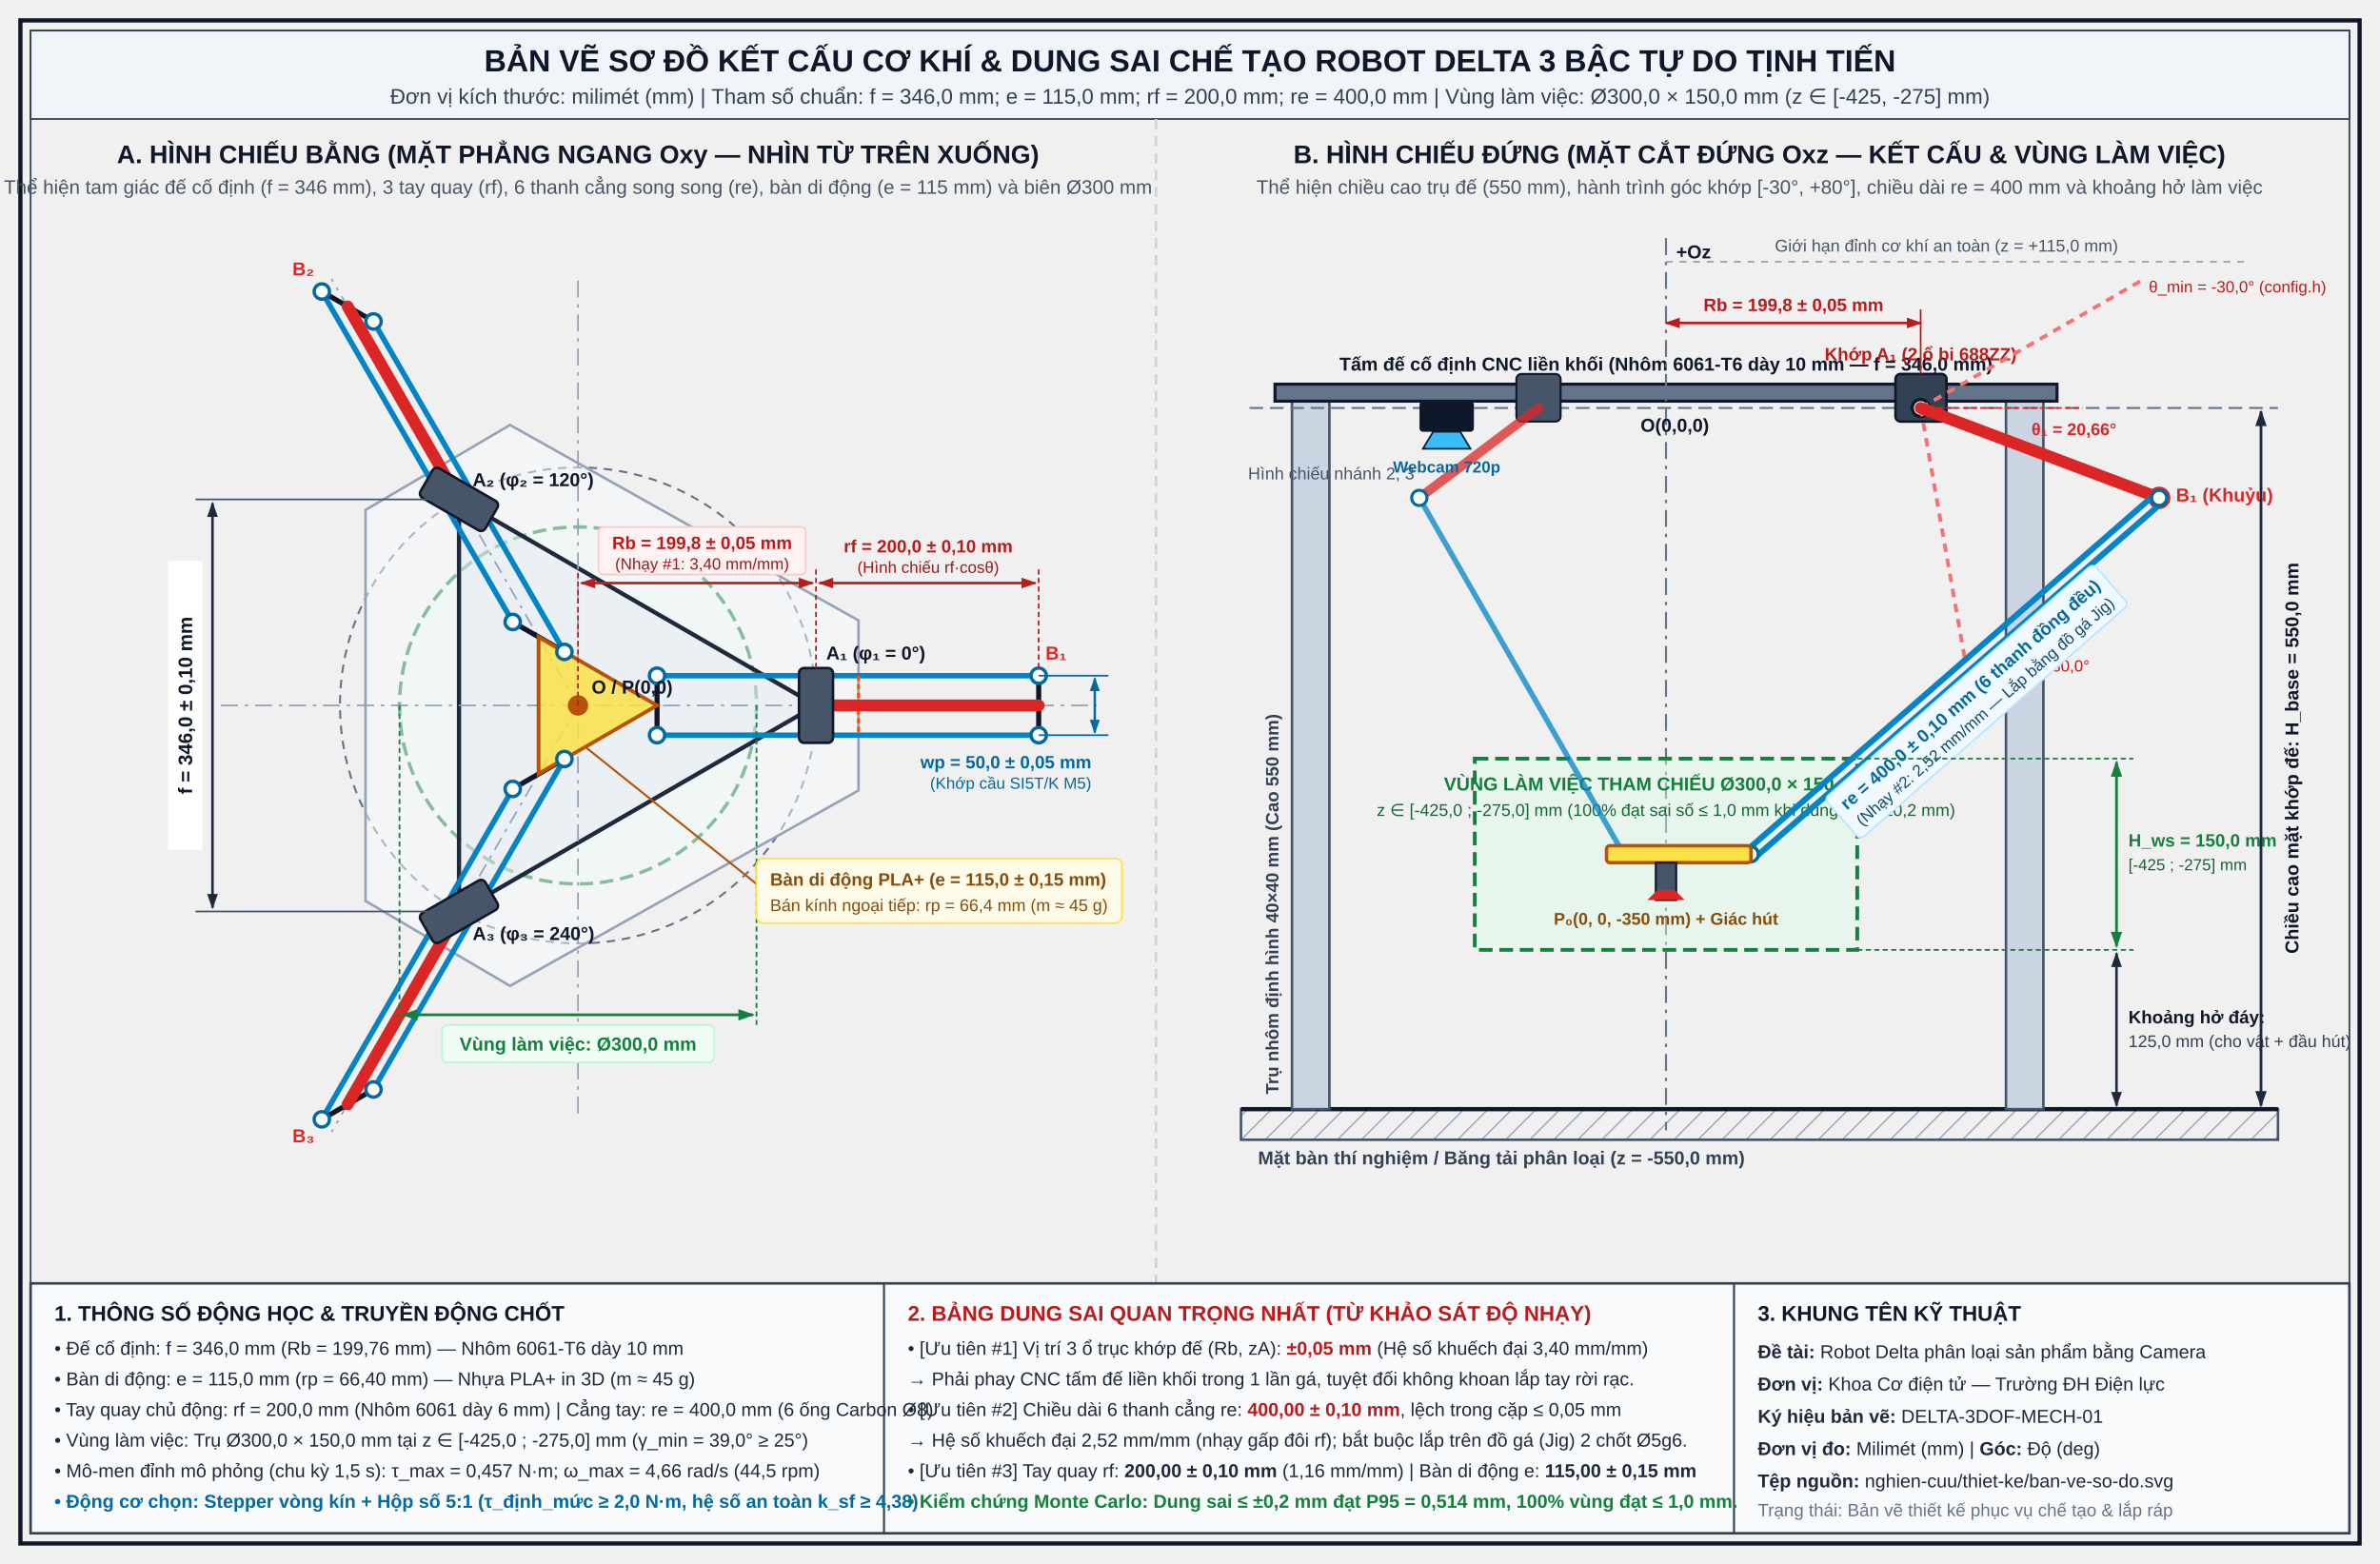
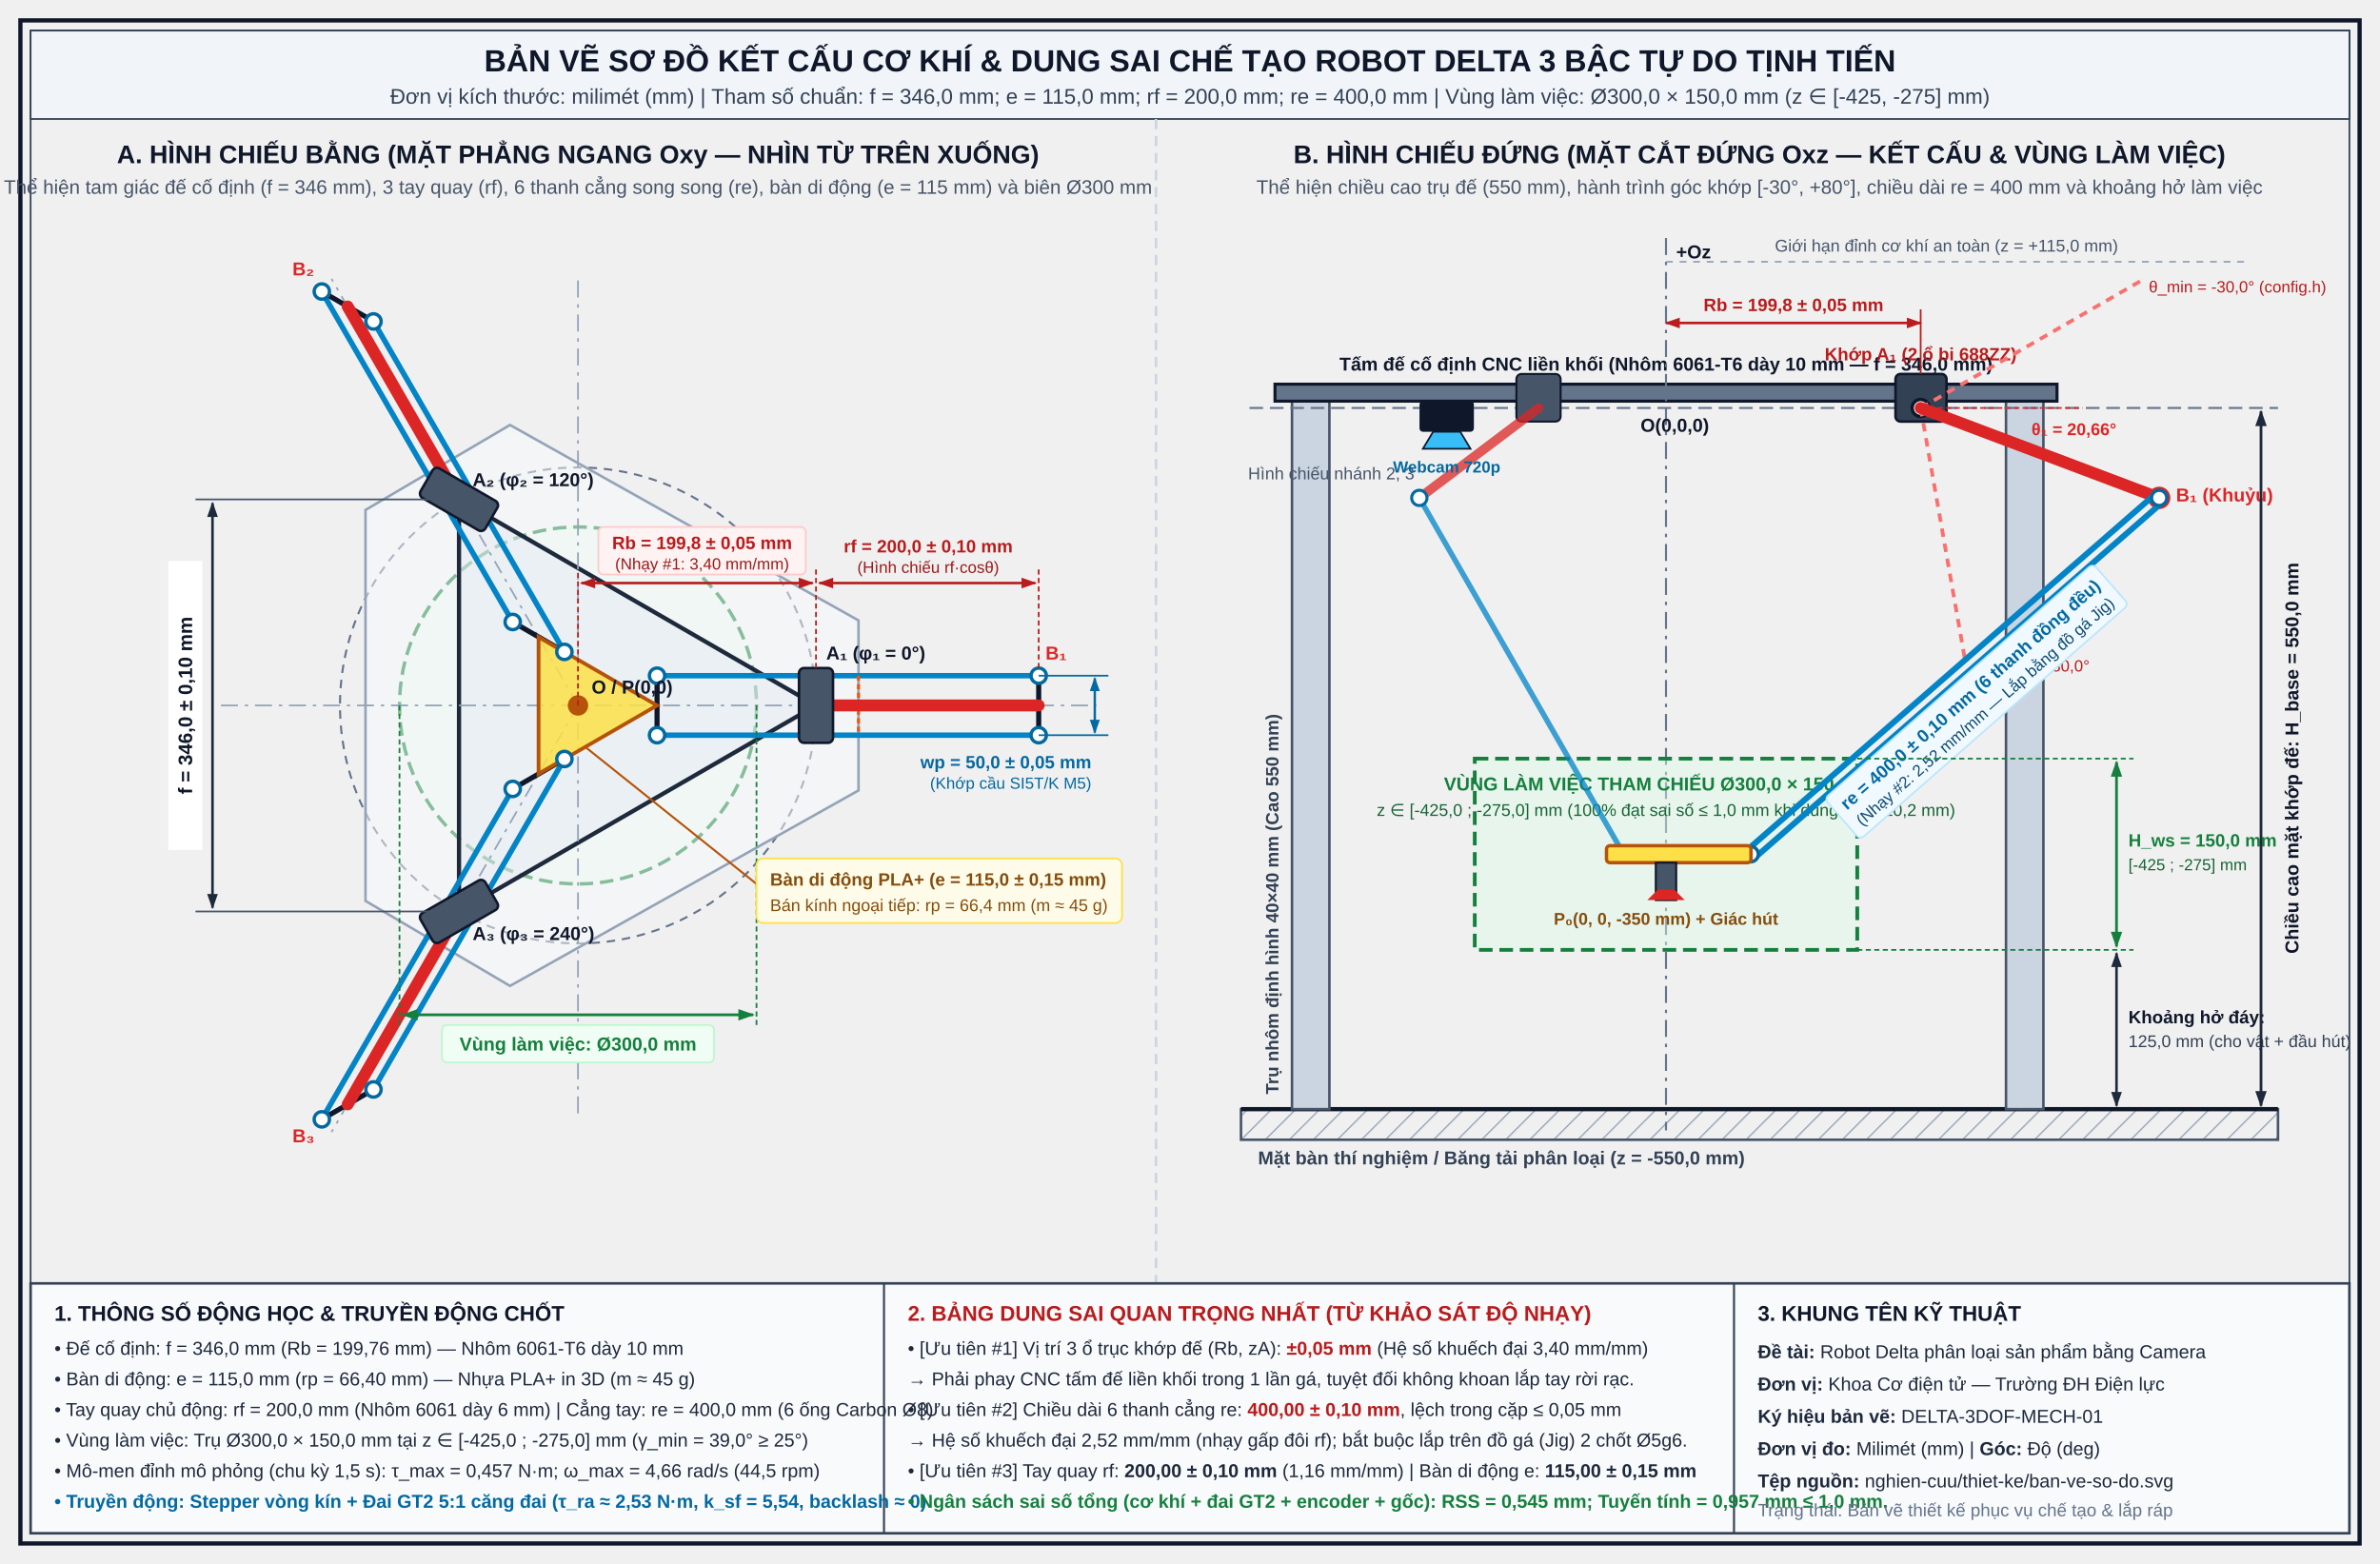
<svg xmlns="http://www.w3.org/2000/svg" viewBox="0 0 1400 920" width="100%" height="100%" style="background-color: #ffffff; font-family: Arial, 'Segoe UI', 'DejaVu Sans', sans-serif;">
  <defs>
    <marker id="arrow-end" viewBox="0 0 10 10" refX="9" refY="5" markerWidth="6" markerHeight="6" orient="auto">
      <path d="M 0 1.5 L 10 5 L 0 8.5 z" fill="#1e293b" />
    </marker>
    <marker id="arrow-start" viewBox="0 0 10 10" refX="1" refY="5" markerWidth="6" markerHeight="6" orient="auto">
      <path d="M 10 1.5 L 0 5 L 10 8.5 z" fill="#1e293b" />
    </marker>
    <marker id="arrow-red-end" viewBox="0 0 10 10" refX="9" refY="5" markerWidth="6" markerHeight="6" orient="auto">
      <path d="M 0 1.5 L 10 5 L 0 8.5 z" fill="#b91c1c" />
    </marker>
    <marker id="arrow-red-start" viewBox="0 0 10 10" refX="1" refY="5" markerWidth="6" markerHeight="6" orient="auto">
      <path d="M 10 1.5 L 0 5 L 10 8.5 z" fill="#b91c1c" />
    </marker>
    <marker id="arrow-blue-end" viewBox="0 0 10 10" refX="9" refY="5" markerWidth="6" markerHeight="6" orient="auto">
      <path d="M 0 1.5 L 10 5 L 0 8.5 z" fill="#0369a1" />
    </marker>
    <marker id="arrow-blue-start" viewBox="0 0 10 10" refX="1" refY="5" markerWidth="6" markerHeight="6" orient="auto">
      <path d="M 10 1.5 L 0 5 L 10 8.5 z" fill="#0369a1" />
    </marker>
    <marker id="arrow-green-end" viewBox="0 0 10 10" refX="9" refY="5" markerWidth="6" markerHeight="6" orient="auto">
      <path d="M 0 1.5 L 10 5 L 0 8.5 z" fill="#15803d" />
    </marker>
    <marker id="arrow-green-start" viewBox="0 0 10 10" refX="1" refY="5" markerWidth="6" markerHeight="6" orient="auto">
      <path d="M 10 1.5 L 0 5 L 10 8.5 z" fill="#15803d" />
    </marker>
    <pattern id="hatch" width="10" height="10" patternTransform="rotate(45 0 0)" patternUnits="userSpaceOnUse">
      <line x1="0" y1="0" x2="0" y2="10" stroke="#94a3b8" stroke-width="1.5" />
    </pattern>
  </defs>
  <rect x="12" y="12" width="1376" height="896" fill="none" stroke="#0f172a" stroke-width="2.5" />
  <rect x="18" y="18" width="1364" height="884" fill="none" stroke="#334155" stroke-width="1" />
  <rect x="18" y="18" width="1364" height="52" fill="#f1f5f9" stroke="#334155" stroke-width="1" />
  <text x="700" y="42" text-anchor="middle" font-size="18" font-weight="bold" fill="#0f172a">
    BẢN VẼ SƠ ĐỒ KẾT CẤU CƠ KHÍ &amp; DUNG SAI CHẾ TẠO ROBOT DELTA 3 BẬC TỰ DO TỊNH TIẾN
  </text>
  <text x="700" y="61" text-anchor="middle" font-size="12.5" fill="#334155">
    Đơn vị kích thước: milimét (mm) | Tham số chuẩn: f = 346,0 mm; e = 115,0 mm; rf = 200,0 mm; re = 400,0 mm | Vùng làm việc: Ø300,0 × 150,0 mm (z ∈ [-425, -275] mm)
  </text>
  <line x1="680" y1="70" x2="680" y2="755" stroke="#cbd5e1" stroke-width="1.5" stroke-dasharray="6,4" />
  <text x="340" y="96" text-anchor="middle" font-size="15" font-weight="bold" fill="#0f172a">
    A. HÌNH CHIẾU BẰNG (MẶT PHẲNG NGANG Oxy — NHÌN TỪ TRÊN XUỐNG)
  </text>
  <text x="340" y="114" text-anchor="middle" font-size="11.5" fill="#475569">
    Thể hiện tam giác đế cố định (f = 346 mm), 3 tay quay (rf), 6 thanh cẳng song song (re), bàn di động (e = 115 mm) và biên Ø300 mm
  </text>
  <circle cx="340" cy="415" r="140" fill="none" stroke="#64748b" stroke-width="1.2" stroke-dasharray="5,4" />
  <circle cx="340" cy="415" r="105" fill="#dcfce7" fill-opacity="0.32" stroke="#15803d" stroke-width="2" stroke-dasharray="8,4" />
  <polygon points="505,365 505,465 300,580 215,530 215,300 300,250" fill="#f8fafc" fill-opacity="0.5" stroke="#94a3b8" stroke-width="1.5" />
  <polygon points="480,415 270,293.8 270,536.2" fill="#e2e8f0" fill-opacity="0.45" stroke="#1e293b" stroke-width="2.5" />
  <line x1="130" y1="415" x2="645" y2="415" stroke="#94a3b8" stroke-width="1" stroke-dasharray="10,4,2,4" />
  <line x1="340" y1="165" x2="340" y2="655" stroke="#94a3b8" stroke-width="1" stroke-dasharray="10,4,2,4" />
  <line x1="340" y1="415" x2="195" y2="164" stroke="#94a3b8" stroke-width="1" stroke-dasharray="8,4,2,4" />
  <line x1="340" y1="415" x2="195" y2="666" stroke="#94a3b8" stroke-width="1" stroke-dasharray="8,4,2,4" />
  <line x1="611" y1="397.5" x2="386.5" y2="397.5" stroke="#0284c7" stroke-width="3.2" />
  <line x1="611" y1="432.5" x2="386.5" y2="432.5" stroke="#0284c7" stroke-width="3.2" />
  <line x1="505" y1="397.5" x2="505" y2="432.5" stroke="#ea580c" stroke-width="1.8" stroke-dasharray="3,2" />
  <line x1="611" y1="393" x2="611" y2="437" stroke="#0f172a" stroke-width="3" />
  <line x1="386.5" y1="393" x2="386.5" y2="437" stroke="#0f172a" stroke-width="3" />
  <line x1="189.3" y1="171.5" x2="301.6" y2="365.9" stroke="#0284c7" stroke-width="3.2" />
  <line x1="219.7" y1="189.1" x2="332.0" y2="383.5" stroke="#0284c7" stroke-width="3.2" />
  <line x1="186.3" y1="169.8" x2="222.7" y2="190.8" stroke="#0f172a" stroke-width="3" />
  <line x1="298.6" y1="364.2" x2="335.0" y2="385.2" stroke="#0f172a" stroke-width="3" />
  <line x1="219.7" y1="640.9" x2="332.0" y2="446.5" stroke="#0284c7" stroke-width="3.2" />
  <line x1="189.3" y1="658.5" x2="301.6" y2="464.1" stroke="#0284c7" stroke-width="3.2" />
  <line x1="222.7" y1="639.2" x2="186.3" y2="660.2" stroke="#0f172a" stroke-width="3" />
  <line x1="335.0" y1="444.8" x2="298.6" y2="465.8" stroke="#0f172a" stroke-width="3" />
  <line x1="480" y1="415" x2="611" y2="415" stroke="#dc2626" stroke-width="7" stroke-linecap="round" />
  <line x1="270" y1="293.8" x2="204.5" y2="180.3" stroke="#dc2626" stroke-width="7" stroke-linecap="round" />
  <line x1="270" y1="536.2" x2="204.5" y2="649.7" stroke="#dc2626" stroke-width="7" stroke-linecap="round" />
  <rect x="470" y="393" width="20" height="44" rx="3" fill="#475569" stroke="#0f172a" stroke-width="1.5" />
  <g transform="translate(270, 293.8) rotate(120)">
    <rect x="-10" y="-22" width="20" height="44" rx="3" fill="#475569" stroke="#0f172a" stroke-width="1.5" />
  </g>
  <g transform="translate(270, 536.2) rotate(240)">
    <rect x="-10" y="-22" width="20" height="44" rx="3" fill="#475569" stroke="#0f172a" stroke-width="1.5" />
  </g>
  <polygon points="386.5,415 316.8,374.7 316.8,455.3" fill="#fde047" fill-opacity="0.85" stroke="#b45309" stroke-width="2.2" />
  <circle cx="340" cy="415" r="6" fill="#b45309" />
  <circle cx="611" cy="397.5" r="4.5" fill="#ffffff" stroke="#0369a1" stroke-width="2" />
  <circle cx="611" cy="432.5" r="4.5" fill="#ffffff" stroke="#0369a1" stroke-width="2" />
  <circle cx="386.5" cy="397.5" r="4.5" fill="#ffffff" stroke="#0369a1" stroke-width="2" />
  <circle cx="386.5" cy="432.5" r="4.5" fill="#ffffff" stroke="#0369a1" stroke-width="2" />
  <circle cx="189.3" cy="171.5" r="4.5" fill="#ffffff" stroke="#0369a1" stroke-width="2" />
  <circle cx="219.7" cy="189.1" r="4.5" fill="#ffffff" stroke="#0369a1" stroke-width="2" />
  <circle cx="301.6" cy="365.9" r="4.5" fill="#ffffff" stroke="#0369a1" stroke-width="2" />
  <circle cx="332.0" cy="383.5" r="4.5" fill="#ffffff" stroke="#0369a1" stroke-width="2" />
  <circle cx="219.7" cy="640.9" r="4.5" fill="#ffffff" stroke="#0369a1" stroke-width="2" />
  <circle cx="189.3" cy="658.5" r="4.5" fill="#ffffff" stroke="#0369a1" stroke-width="2" />
  <circle cx="332.0" cy="446.5" r="4.5" fill="#ffffff" stroke="#0369a1" stroke-width="2" />
  <circle cx="301.6" cy="464.1" r="4.5" fill="#ffffff" stroke="#0369a1" stroke-width="2" />
  <line x1="270" y1="293.8" x2="115" y2="293.8" stroke="#475569" stroke-width="1" />
  <line x1="270" y1="536.2" x2="115" y2="536.2" stroke="#475569" stroke-width="1" />
  <line x1="125" y1="296" x2="125" y2="534" stroke="#1e293b" stroke-width="1.5" marker-start="url(#arrow-start)" marker-end="url(#arrow-end)" />
  <g transform="translate(115, 415) rotate(-90)">
    <rect x="-85" y="-16" width="170" height="20" fill="#ffffff" />
    <text x="0" y="-2" text-anchor="middle" font-size="11.5" font-weight="bold" fill="#0f172a">f = 346,0 ± 0,10 mm</text>
  </g>
  <line x1="340" y1="415" x2="340" y2="335" stroke="#b91c1c" stroke-width="1" stroke-dasharray="3,2" />
  <line x1="480" y1="393" x2="480" y2="335" stroke="#b91c1c" stroke-width="1" stroke-dasharray="3,2" />
  <line x1="342" y1="343" x2="478" y2="343" stroke="#b91c1c" stroke-width="1.5" marker-start="url(#arrow-red-start)" marker-end="url(#arrow-red-end)" />
  <rect x="352" y="310" width="122" height="28" rx="3" fill="#fef2f2" stroke="#fecaca" />
  <text x="413" y="323" text-anchor="middle" font-size="10.5" font-weight="bold" fill="#b91c1c">Rb = 199,8 ± 0,05 mm</text>
  <text x="413" y="335" text-anchor="middle" font-size="9.5" fill="#991b1b">(Nhạy #1: 3,40 mm/mm)</text>
  <line x1="611" y1="393" x2="611" y2="335" stroke="#b91c1c" stroke-width="1" stroke-dasharray="3,2" />
  <line x1="482" y1="343" x2="609" y2="343" stroke="#b91c1c" stroke-width="1.5" marker-start="url(#arrow-red-start)" marker-end="url(#arrow-red-end)" />
  <text x="546" y="325" text-anchor="middle" font-size="10.5" font-weight="bold" fill="#b91c1c">rf = 200,0 ± 0,10 mm</text>
  <text x="546" y="337" text-anchor="middle" font-size="9.5" fill="#991b1b">(Hình chiếu rf·cosθ)</text>
  <line x1="611" y1="397.5" x2="652" y2="397.5" stroke="#0369a1" stroke-width="1" />
  <line x1="611" y1="432.5" x2="652" y2="432.5" stroke="#0369a1" stroke-width="1" />
  <line x1="644" y1="399" x2="644" y2="431" stroke="#0369a1" stroke-width="1.4" marker-start="url(#arrow-blue-start)" marker-end="url(#arrow-blue-end)" />
  <text x="642" y="452" text-anchor="end" font-size="10.5" font-weight="bold" fill="#0369a1">wp = 50,0 ± 0,05 mm</text>
  <text x="642" y="464" text-anchor="end" font-size="9.5" fill="#0369a1">(Khớp cầu SI5T/K M5)</text>
  <line x1="235" y1="415" x2="235" y2="605" stroke="#15803d" stroke-width="1" stroke-dasharray="3,2" />
  <line x1="445" y1="415" x2="445" y2="605" stroke="#15803d" stroke-width="1" stroke-dasharray="3,2" />
  <line x1="237" y1="597" x2="443" y2="597" stroke="#15803d" stroke-width="1.6" marker-start="url(#arrow-green-start)" marker-end="url(#arrow-green-end)" />
  <rect x="260" y="603" width="160" height="22" rx="3" fill="#f0fdf4" stroke="#bbf7d0" />
  <text x="340" y="618" text-anchor="middle" font-size="11" font-weight="bold" fill="#15803d">Vùng làm việc: Ø300,0 mm</text>
  <text x="348" y="408" font-size="11" font-weight="bold" fill="#0f172a">O / P(0,0)</text>
  <text x="486" y="388" font-size="11" font-weight="bold" fill="#0f172a">A₁ (φ₁ = 0°)</text>
  <text x="278" y="286" font-size="11" font-weight="bold" fill="#0f172a">A₂ (φ₂ = 120°)</text>
  <text x="278" y="553" font-size="11" font-weight="bold" fill="#0f172a">A₃ (φ₃ = 240°)</text>
  <text x="615" y="388" font-size="11" font-weight="bold" fill="#dc2626">B₁</text>
  <text x="172" y="162" font-size="11" font-weight="bold" fill="#dc2626">B₂</text>
  <text x="172" y="672" font-size="11" font-weight="bold" fill="#dc2626">B₃</text>
  <line x1="345" y1="440" x2="445" y2="520" stroke="#b45309" stroke-width="1.2" />
  <rect x="445" y="505" width="215" height="38" rx="4" fill="#fefce8" stroke="#fde047" />
  <text x="453" y="521" font-size="10.5" font-weight="bold" fill="#854d0e">Bàn di động PLA+ (e = 115,0 ± 0,15 mm)</text>
  <text x="453" y="536" font-size="10" fill="#854d0e">Bán kính ngoại tiếp: rp = 66,4 mm (m ≈ 45 g)</text>
  <text x="1035" y="96" text-anchor="middle" font-size="15" font-weight="bold" fill="#0f172a">
    B. HÌNH CHIẾU ĐỨNG (MẶT CẮT ĐỨNG Oxz — KẾT CẤU &amp; VÙNG LÀM VIỆC)
  </text>
  <text x="1035" y="114" text-anchor="middle" font-size="11.5" fill="#475569">
    Thể hiện chiều cao trụ đế (550 mm), hành trình góc khớp [-30°, +80°], chiều dài re = 400 mm và khoảng hở làm việc
  </text>
  <rect x="730" y="652.5" width="610" height="18" fill="url(#hatch)" stroke="#475569" stroke-width="1.5" />
  <line x1="730" y1="652.5" x2="1340" y2="652.5" stroke="#0f172a" stroke-width="2.5" />
  <text x="740" y="685" font-size="11" font-weight="bold" fill="#334155">Mặt bàn thí nghiệm / Băng tải phân loại (z = -550,0 mm)</text>
  <rect x="760" y="232" width="22" height="420.5" fill="#cbd5e1" stroke="#475569" stroke-width="1.5" />
  <rect x="1180" y="232" width="22" height="420.5" fill="#cbd5e1" stroke="#475569" stroke-width="1.5" />
  <text x="752" y="420" text-anchor="end" font-size="10.5" font-weight="bold" fill="#334155" transform="rotate(-90, 752, 420)">
    Trụ nhôm định hình 40×40 mm (Cao 550 mm)
  </text>
  <rect x="750" y="226" width="460" height="10" fill="#64748b" stroke="#0f172a" stroke-width="1.8" />
  <text x="980" y="218" text-anchor="middle" font-size="11" font-weight="bold" fill="#0f172a">
    Tấm đế cố định CNC liền khối (Nhôm 6061-T6 dày 10 mm — f = 346,0 mm)
  </text>
  <line x1="980" y1="140" x2="980" y2="665" stroke="#64748b" stroke-width="1.2" stroke-dasharray="10,4,2,4" />
  <line x1="735" y1="240" x2="1340" y2="240" stroke="#64748b" stroke-width="1.2" stroke-dasharray="8,4" />
  <text x="986" y="152" font-size="11" font-weight="bold" fill="#0f172a">+Oz</text>
  <text x="965" y="254" font-size="11" font-weight="bold" fill="#0f172a">O(0,0,0)</text>
  <line x1="980" y1="154" x2="1320" y2="154" stroke="#94a3b8" stroke-width="1" stroke-dasharray="4,4" />
  <text x="1145" y="148" text-anchor="middle" font-size="10" fill="#475569">Giới hạn đỉnh cơ khí an toàn (z = +115,0 mm)</text>
  <rect x="867.5" y="446.3" width="225" height="112.5" fill="#dcfce7" fill-opacity="0.45" stroke="#15803d" stroke-width="2.2" stroke-dasharray="8,4" />
  <text x="980" y="465" text-anchor="middle" font-size="11" font-weight="bold" fill="#15803d">
    VÙNG LÀM VIỆC THAM CHIẾU Ø300,0 × 150,0 mm
  </text>
  <text x="980" y="480" text-anchor="middle" font-size="10" fill="#166534">
    z ∈ [-425,0 ; -275,0] mm (100% đạt sai số ≤ 1,0 mm khi dung sai ≤ ±0,2 mm)
  </text>
  <rect x="1115" y="220" width="30" height="28" rx="3" fill="#334155" stroke="#0f172a" stroke-width="1.5" />
  <circle cx="1129.8" cy="240" r="5" fill="#ffffff" stroke="#0f172a" stroke-width="2" />
  <text x="1129.8" y="212" text-anchor="middle" font-size="10.5" font-weight="bold" fill="#b91c1c">
    Khớp A₁ (2 ổ bi 688ZZ)
  </text>
  <line x1="1129.8" y1="240" x2="1259.7" y2="165.0" stroke="#f87171" stroke-width="2.2" stroke-dasharray="5,4" />
  <line x1="1129.8" y1="240" x2="1155.8" y2="387.7" stroke="#f87171" stroke-width="2.2" stroke-dasharray="5,4" />
  <text x="1264" y="172" font-size="9.5" fill="#b91c1c">θ_min = -30,0° (config.h)</text>
  <text x="1162" y="395" font-size="9.5" fill="#b91c1c">θ_max = +80,0°</text>
  <line x1="1129.8" y1="240" x2="1270.1" y2="292.9" stroke="#dc2626" stroke-width="7" stroke-linecap="round" />
  <circle cx="1270.1" cy="292.9" r="5.5" fill="#ffffff" stroke="#dc2626" stroke-width="2.2" />
  <text x="1280" y="295" font-size="11" font-weight="bold" fill="#dc2626">B₁ (Khuỷu)</text>
  <line x1="1129.8" y1="240" x2="1225" y2="240" stroke="#dc2626" stroke-width="1" stroke-dasharray="3,2" />
  <text x="1195" y="256" font-size="10" font-weight="bold" fill="#dc2626">θ₁ = 20,66°</text>
  <line x1="1268.1" y1="290.4" x2="1027.8" y2="500.0" stroke="#0284c7" stroke-width="3.5" />
  <line x1="1272.1" y1="295.4" x2="1031.8" y2="505.0" stroke="#0284c7" stroke-width="3.5" />
  <circle cx="1270.1" cy="292.9" r="4.5" fill="#ffffff" stroke="#0369a1" stroke-width="2" />
  <circle cx="1029.8" cy="502.5" r="4.5" fill="#ffffff" stroke="#0369a1" stroke-width="2" />
  <g transform="translate(1162, 412) rotate(-41.2)">
    <rect x="-105" y="-15" width="210" height="32" rx="3" fill="#f0f9ff" stroke="#bae6fd" />
    <text x="0" y="-1" text-anchor="middle" font-size="10.5" font-weight="bold" fill="#0369a1">re = 400,0 ± 0,10 mm (6 thanh đồng đều)</text>
    <text x="0" y="12" text-anchor="middle" font-size="9.5" fill="#0c4a6e">(Nhạy #2: 2,52 mm/mm — Lắp bằng đồ gá Jig)</text>
  </g>
  <rect x="892" y="220" width="26" height="28" rx="3" fill="#475569" stroke="#0f172a" stroke-width="1.2" />
  <line x1="905.1" y1="240" x2="834.9" y2="292.9" stroke="#dc2626" stroke-width="5.5" stroke-opacity="0.75" stroke-linecap="round" />
  <line x1="834.9" y1="292.9" x2="955.1" y2="502.5" stroke="#0284c7" stroke-width="3.2" stroke-opacity="0.75" />
  <circle cx="834.9" cy="292.9" r="4.5" fill="#ffffff" stroke="#0369a1" stroke-width="1.8" />
  <circle cx="955.1" cy="502.5" r="4.5" fill="#ffffff" stroke="#0369a1" stroke-width="1.8" />
  <text x="832" y="282" text-anchor="end" font-size="10" fill="#475569">Hình chiếu nhánh 2, 3</text>
  <rect x="945" y="497.5" width="85" height="10" rx="2" fill="#fde047" stroke="#b45309" stroke-width="2" />
  <rect x="974" y="507.5" width="12" height="22" fill="#475569" stroke="#0f172a" stroke-width="1.2" />
  <polygon points="969,529.5 991,529.5 985,523.5 975,523.5" fill="#dc2626" />
  <text x="980" y="544" text-anchor="middle" font-size="10" font-weight="bold" fill="#854d0e">
    P₀(0, 0, -350 mm) + Giác hút
  </text>
  <rect x="835" y="236" width="32" height="18" rx="2" fill="#0f172a" />
  <polygon points="843,254 859,254 865,264 837,264" fill="#38bdf8" stroke="#0f172a" stroke-width="1" />
  <text x="851" y="278" text-anchor="middle" font-size="9.5" font-weight="bold" fill="#0369a1">Webcam 720p</text>
  <line x1="1092.5" y1="446.3" x2="1255" y2="446.3" stroke="#15803d" stroke-width="1" stroke-dasharray="3,2" />
  <line x1="1092.5" y1="558.8" x2="1255" y2="558.8" stroke="#15803d" stroke-width="1" stroke-dasharray="3,2" />
  <line x1="1245" y1="448.3" x2="1245" y2="556.8" stroke="#15803d" stroke-width="1.6" marker-start="url(#arrow-green-start)" marker-end="url(#arrow-green-end)" />
  <text x="1252" y="498" font-size="10.5" font-weight="bold" fill="#15803d">H_ws = 150,0 mm</text>
  <text x="1252" y="512" font-size="9.5" fill="#166534">[-425 ; -275] mm</text>
  <line x1="1245" y1="560.8" x2="1245" y2="650.5" stroke="#1e293b" stroke-width="1.5" marker-start="url(#arrow-start)" marker-end="url(#arrow-end)" />
  <text x="1252" y="602" font-size="10.5" font-weight="bold" fill="#0f172a">Khoảng hở đáy:</text>
  <text x="1252" y="616" font-size="10" fill="#334155">125,0 mm (cho vật + đầu hút)</text>
  <line x1="1330" y1="242" x2="1330" y2="650.5" stroke="#1e293b" stroke-width="1.6" marker-start="url(#arrow-start)" marker-end="url(#arrow-end)" />
  <g transform="translate(1352, 446) rotate(-90)">
    <text x="0" y="0" text-anchor="middle" font-size="11" font-weight="bold" fill="#0f172a">Chiều cao mặt khớp đế: H_base = 550,0 mm</text>
  </g>
  <line x1="980" y1="190" x2="1129.8" y2="190" stroke="#b91c1c" stroke-width="1.5" marker-start="url(#arrow-red-start)" marker-end="url(#arrow-red-end)" />
  <line x1="1129.8" y1="220" x2="1129.8" y2="182" stroke="#b91c1c" stroke-width="1" />
  <text x="1055" y="183" text-anchor="middle" font-size="10.5" font-weight="bold" fill="#b91c1c">Rb = 199,8 ± 0,05 mm</text>
  <rect x="18" y="755" width="1364" height="147" fill="#f8fafc" stroke="#334155" stroke-width="1.5" />
  <line x1="520" y1="755" x2="520" y2="902" stroke="#334155" stroke-width="1.2" />
  <line x1="1020" y1="755" x2="1020" y2="902" stroke="#334155" stroke-width="1.2" />
  <text x="32" y="777" font-size="12.5" font-weight="bold" fill="#0f172a">1. THÔNG SỐ ĐỘNG HỌC &amp; TRUYỀN ĐỘNG CHỐT</text>
  <text x="32" y="797" font-size="11" fill="#1e293b">• Đế cố định: f = 346,0 mm (Rb = 199,76 mm) — Nhôm 6061-T6 dày 10 mm</text>
  <text x="32" y="815" font-size="11" fill="#1e293b">• Bàn di động: e = 115,0 mm (rp = 66,40 mm) — Nhựa PLA+ in 3D (m ≈ 45 g)</text>
  <text x="32" y="833" font-size="11" fill="#1e293b">• Tay quay chủ động: rf = 200,0 mm (Nhôm 6061 dày 6 mm) | Cẳng tay: re = 400,0 mm (6 ống Carbon Ø8)</text>
  <text x="32" y="851" font-size="11" fill="#1e293b">• Vùng làm việc: Trụ Ø300,0 × 150,0 mm tại z ∈ [-425,0 ; -275,0] mm (γ_min = 39,0° ≥ 25°)</text>
  <text x="32" y="869" font-size="11" fill="#1e293b">• Mô-men đỉnh mô phỏng (chu kỳ 1,5 s): τ_max = 0,457 N·m; ω_max = 4,66 rad/s (44,5 rpm)</text>
-   <text x="32" y="887" font-size="11" font-weight="bold" fill="#0369a1">• Động cơ chọn: Stepper vòng kín + Hộp số 5:1 (τ_định_mức ≥ 2,0 N·m, hệ số an toàn k_sf ≥ 4,38)</text>
+   <text x="32" y="887" font-size="11" font-weight="bold" fill="#0369a1">• Truyền động: Stepper vòng kín + Đai GT2 5:1 căng đai (τ_ra ≈ 2,53 N·m, k_sf = 5,54, backlash ≈ 0)</text>
  <text x="534" y="777" font-size="12.5" font-weight="bold" fill="#b91c1c">2. BẢNG DUNG SAI QUAN TRỌNG NHẤT (TỪ KHẢO SÁT ĐỘ NHẠY)</text>
  <text x="534" y="797" font-size="11" fill="#1e293b">• [Ưu tiên #1] Vị trí 3 ổ trục khớp đế (Rb, zA): <tspan font-weight="bold" fill="#b91c1c">±0,05 mm</tspan> (Hệ số khuếch đại 3,40 mm/mm)</text>
  <text x="534" y="815" font-size="11" fill="#1e293b">  → Phải phay CNC tấm đế liền khối trong 1 lần gá, tuyệt đối không khoan lắp tay rời rạc.</text>
  <text x="534" y="833" font-size="11" fill="#1e293b">• [Ưu tiên #2] Chiều dài 6 thanh cẳng re: <tspan font-weight="bold" fill="#b91c1c">400,00 ± 0,10 mm</tspan>, lệch trong cặp ≤ 0,05 mm</text>
  <text x="534" y="851" font-size="11" fill="#1e293b">  → Hệ số khuếch đại 2,52 mm/mm (nhạy gấp đôi rf); bắt buộc lắp trên đồ gá (Jig) 2 chốt Ø5g6.</text>
  <text x="534" y="869" font-size="11" fill="#1e293b">• [Ưu tiên #3] Tay quay rf: <tspan font-weight="bold">200,00 ± 0,10 mm</tspan> (1,16 mm/mm) | Bàn di động e: <tspan font-weight="bold">115,00 ± 0,15 mm</tspan>
  </text>
-   <text x="534" y="887" font-size="11" font-weight="bold" fill="#15803d">• Kiểm chứng Monte Carlo: Dung sai ≤ ±0,2 mm đạt P95 = 0,514 mm, 100% vùng đạt ≤ 1,0 mm.</text>
+   <text x="534" y="887" font-size="11" font-weight="bold" fill="#15803d">• Ngân sách sai số tổng (cơ khí + đai GT2 + encoder + gốc): RSS = 0,545 mm; Tuyến tính = 0,957 mm ≤ 1,0 mm.</text>
  <text x="1034" y="777" font-size="12.5" font-weight="bold" fill="#0f172a">3. KHUNG TÊN KỸ THUẬT</text>
  <text x="1034" y="799" font-size="11" fill="#1e293b">
    <tspan font-weight="bold">Đề tài:</tspan> Robot Delta phân loại sản phẩm bằng Camera</text>
  <text x="1034" y="818" font-size="11" fill="#1e293b">
    <tspan font-weight="bold">Đơn vị:</tspan> Khoa Cơ điện tử — Trường ĐH Điện lực</text>
  <text x="1034" y="837" font-size="11" fill="#1e293b">
    <tspan font-weight="bold">Ký hiệu bản vẽ:</tspan> DELTA-3DOF-MECH-01</text>
  <text x="1034" y="856" font-size="11" fill="#1e293b">
    <tspan font-weight="bold">Đơn vị đo:</tspan> Milimét (mm) | <tspan font-weight="bold">Góc:</tspan> Độ (deg)</text>
  <text x="1034" y="875" font-size="11" fill="#1e293b">
    <tspan font-weight="bold">Tệp nguồn:</tspan> nghien-cuu/thiet-ke/ban-ve-so-do.svg</text>
  <text x="1034" y="892" font-size="10.5" fill="#64748b">Trạng thái: Bản vẽ thiết kế phục vụ chế tạo &amp; lắp ráp</text>
</svg>
